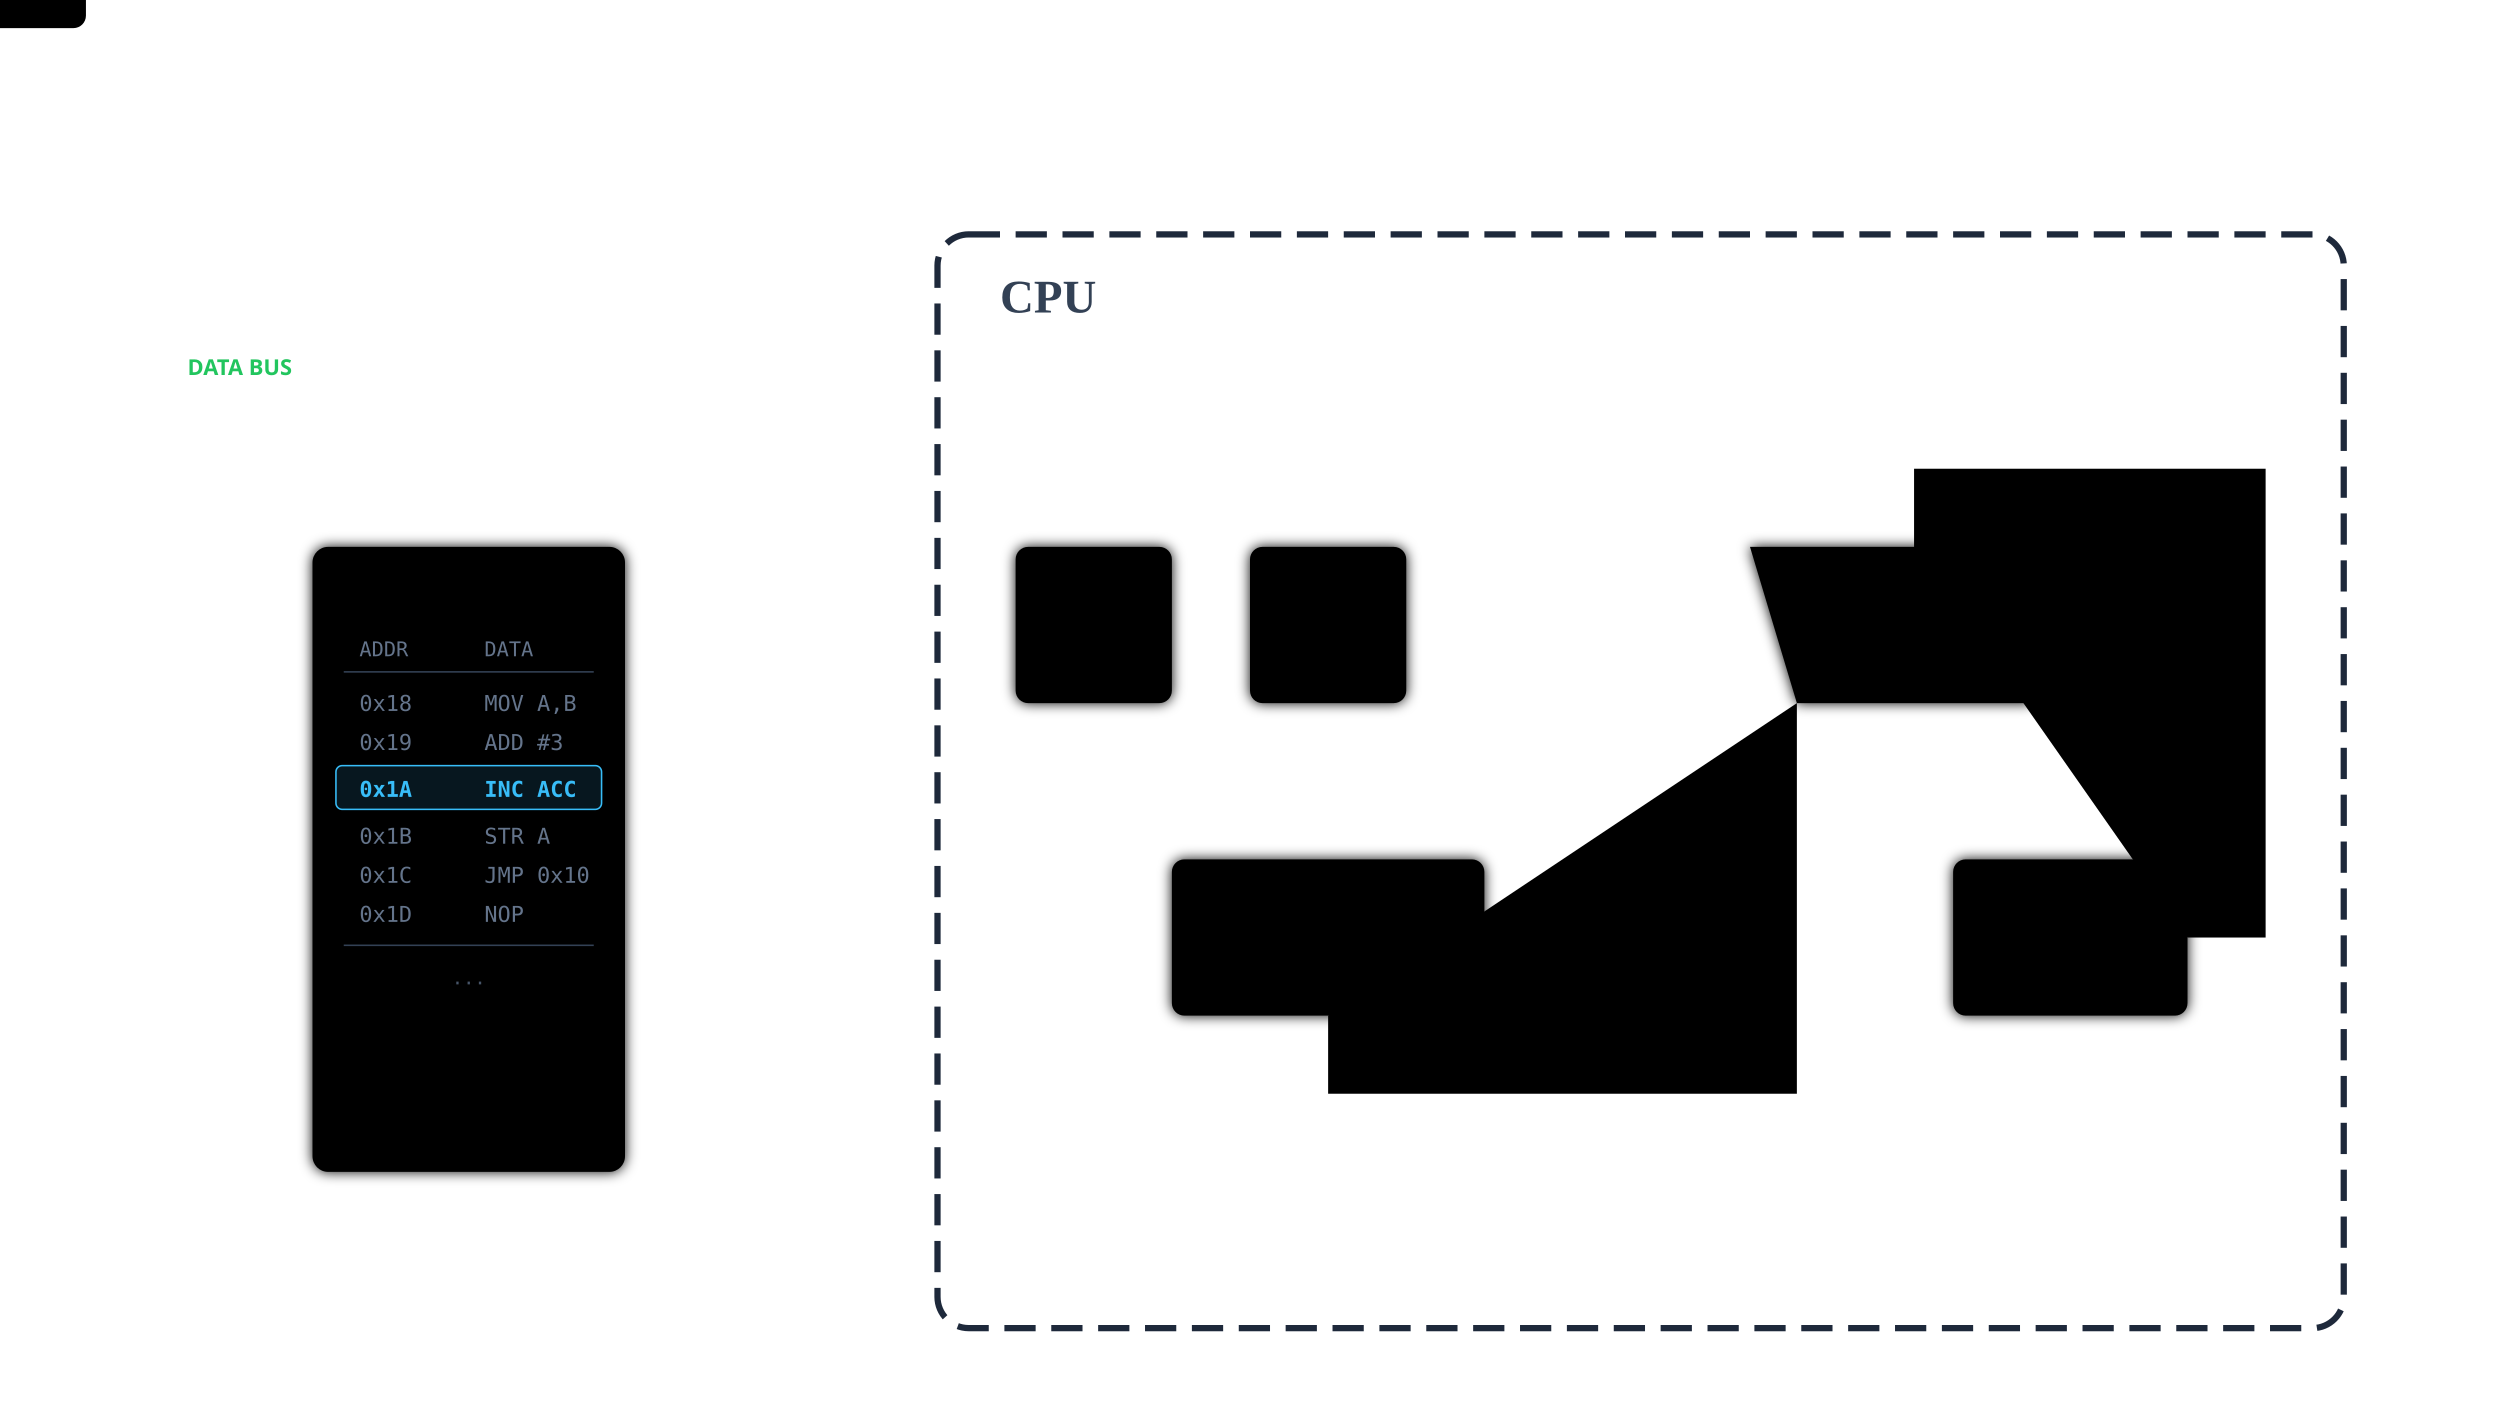
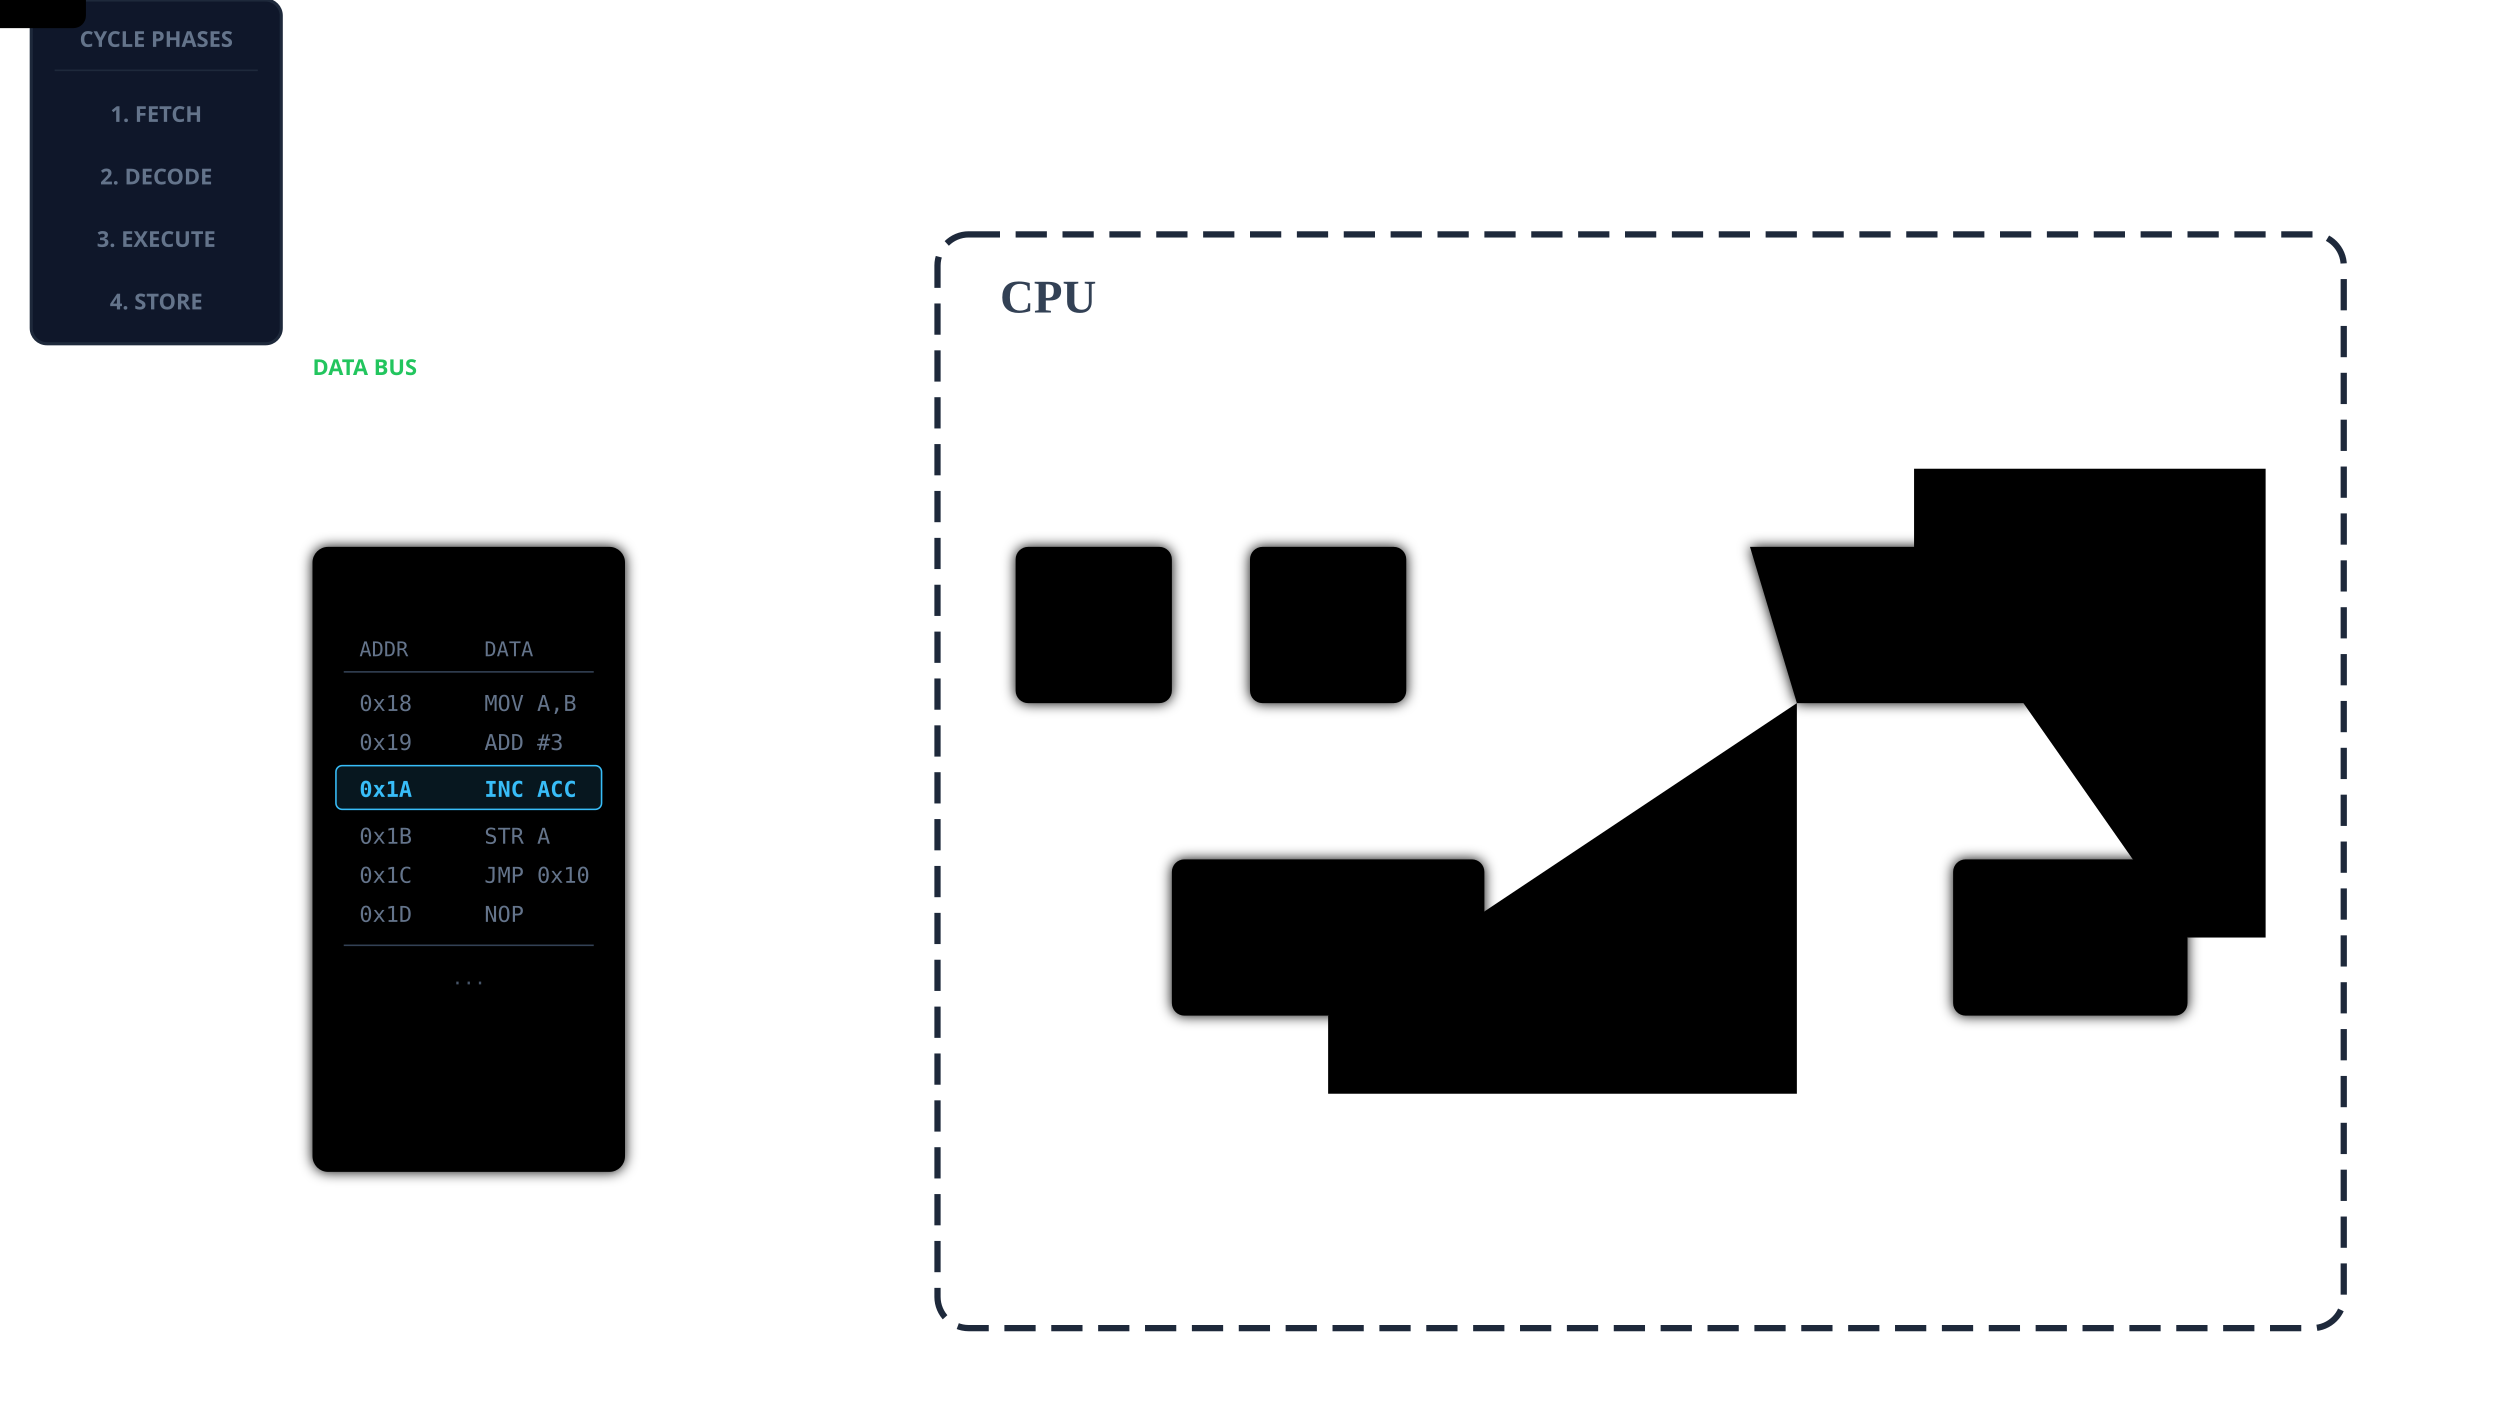
<svg xmlns="http://www.w3.org/2000/svg" id="main-svg" viewBox="0 0 1600 900" preserveAspectRatio="xMidYMid meet">
  <defs>
    <filter id="glow-blue">
      <feGaussianBlur stdDeviation="4" result="coloredBlur" />
      <feMerge>
        <feMergeNode in="coloredBlur" />
        <feMergeNode in="SourceGraphic" />
      </feMerge>
    </filter>
    <filter id="glow-pink">
      <feGaussianBlur stdDeviation="4" result="coloredBlur" />
      <feMerge>
        <feMergeNode in="coloredBlur" />
        <feMergeNode in="SourceGraphic" />
      </feMerge>
    </filter>
    <filter id="glow-yellow">
      <feGaussianBlur stdDeviation="4" result="coloredBlur" />
      <feMerge>
        <feMergeNode in="coloredBlur" />
        <feMergeNode in="SourceGraphic" />
      </feMerge>
    </filter>
+     <filter id="glow-green">
+       <feGaussianBlur stdDeviation="4" result="coloredBlur" />
+       <feMerge>
+         <feMergeNode in="coloredBlur" />
+         <feMergeNode in="SourceGraphic" />
+       </feMerge>
+     </filter>
  </defs>
+   <g id="phase-indicator" transform="translate(20, 0)">
+     <rect class="phase-box-bg" x="0" y="0" width="160" height="220" rx="10" fill="#0f172a" stroke="#1e293b" stroke-width="2" />
+     <text x="80" y="30" font-family="sans-serif" font-size="14" font-weight="bold" fill="#64748b" text-anchor="middle">CYCLE PHASES</text>
+     <line x1="15" y1="45" x2="145" y2="45" stroke="#1e293b" stroke-width="1" />
+     <g id="phase-ind-fetch" class="phase-item">
+       <rect id="phase-bg-fetch" x="10" y="55" width="140" height="35" rx="6" fill="transparent" stroke="transparent" stroke-width="2" />
+       <text id="phase-text-fetch" x="80" y="78" font-family="sans-serif" font-size="14" font-weight="bold" fill="#64748b" text-anchor="middle">1. FETCH</text>
+     </g>
+     <g id="phase-ind-decode" class="phase-item">
+       <rect id="phase-bg-decode" x="10" y="95" width="140" height="35" rx="6" fill="transparent" stroke="transparent" stroke-width="2" />
+       <text id="phase-text-decode" x="80" y="118" font-family="sans-serif" font-size="14" font-weight="bold" fill="#64748b" text-anchor="middle">2. DECODE</text>
+     </g>
+     <g id="phase-ind-execute" class="phase-item">
+       <rect id="phase-bg-execute" x="10" y="135" width="140" height="35" rx="6" fill="transparent" stroke="transparent" stroke-width="2" />
+       <text id="phase-text-execute" x="80" y="158" font-family="sans-serif" font-size="14" font-weight="bold" fill="#64748b" text-anchor="middle">3. EXECUTE</text>
+     </g>
+     <g id="phase-ind-store" class="phase-item">
+       <rect id="phase-bg-store" x="10" y="175" width="140" height="35" rx="6" fill="transparent" stroke="transparent" stroke-width="2" />
+       <text id="phase-text-store" x="80" y="198" font-family="sans-serif" font-size="14" font-weight="bold" fill="#64748b" text-anchor="middle">4. STORE</text>
+     </g>
+   </g>
  <path id="wire_bus_main" class="wire" d="M 100 250 L 950 250" />
-   <text x="120" y="240" fill="#22c55e" font-size="14" font-weight="bold" font-family="sans-serif">DATA BUS</text>
+   <text x="200" y="240" fill="#22c55e" font-size="14" font-weight="bold" font-family="sans-serif">DATA BUS</text>
  <path id="path_ram_out" class="wire" d="M 300 350 L 300 250" />
  <path id="path_ram_in" class="wire" d="M 300 250 L 300 350" />
  <path id="path_pc_out" class="wire" d="M 700 350 L 700 250" />
  <path id="path_ir_in" class="wire" d="M 850 250 L 850 350" />
  <path id="path_ir_cu" class="wire" d="M 850 450 L 850 550" />
  <path id="path_cu_alu" class="wire" d="M 850 650 L 850 700 L 1150 700 L 1150 450" />
  <path id="path_acc_alu" class="wire" d="M 1300 550 L 1300 450" />
  <path id="path_alu_acc" class="wire" d="M 1225 350 L 1225 300 L 1450 300 L 1450 600 L 1400 600" />
  <g id="node_ram" transform="translate(200, 350)">
    <rect class="comp-bg type-blue" width="200" height="400" rx="10" filter="url(#glow-blue)" />
    <text class="comp-label text-blue" x="100" y="35">RAM</text>
    <text x="30" y="70" font-family="monospace" font-size="13" fill="#64748b">ADDR</text>
    <text x="110" y="70" font-family="monospace" font-size="13" fill="#64748b">DATA</text>
    <line x1="20" y1="80" x2="180" y2="80" stroke="#334155" stroke-width="1" />
    <text x="30" y="105" font-family="monospace" font-size="14" fill="#64748b">0x18</text>
    <text x="110" y="105" font-family="monospace" font-size="14" fill="#64748b">MOV A,B</text>
    <text x="30" y="130" font-family="monospace" font-size="14" fill="#64748b">0x19</text>
    <text x="110" y="130" font-family="monospace" font-size="14" fill="#64748b">ADD #3</text>
    <rect id="ram_highlight" x="15" y="140" width="170" height="28" rx="4" fill="#38bdf820" stroke="#38bdf8" stroke-width="1" />
    <text x="30" y="160" font-family="monospace" font-size="14" fill="#38bdf8" font-weight="bold">0x1A</text>
    <text id="val_ram" x="110" y="160" font-family="monospace" font-size="14" fill="#38bdf8" font-weight="bold">INC ACC</text>
    <text x="30" y="190" font-family="monospace" font-size="14" fill="#64748b">0x1B</text>
    <text x="110" y="190" font-family="monospace" font-size="14" fill="#64748b">STR A</text>
    <text x="30" y="215" font-family="monospace" font-size="14" fill="#64748b">0x1C</text>
    <text x="110" y="215" font-family="monospace" font-size="14" fill="#64748b">JMP 0x10</text>
    <text x="30" y="240" font-family="monospace" font-size="14" fill="#64748b">0x1D</text>
    <text x="110" y="240" font-family="monospace" font-size="14" fill="#64748b">NOP</text>
    <line x1="20" y1="255" x2="180" y2="255" stroke="#334155" stroke-width="1" />
    <text x="100" y="280" font-family="monospace" font-size="12" fill="#475569" text-anchor="middle">...</text>
  </g>
  <rect x="600" y="150" width="900" height="700" rx="20" fill="none" stroke="#1e293b" stroke-width="4" stroke-dasharray="20 10" />
  <text x="640" y="200" fill="#334155" font-size="30" font-weight="bold">CPU</text>
  <g id="node_pc" transform="translate(650, 350)">
    <rect class="comp-bg type-blue" width="100" height="100" rx="8" filter="url(#glow-blue)" />
    <text class="comp-label text-blue" x="50" y="30">PC</text>
    <text id="val_pc" class="comp-val" x="50" y="70">0x1A</text>
  </g>
  <g id="node_ir" transform="translate(800, 350)">
    <rect class="comp-bg type-blue" width="100" height="100" rx="8" filter="url(#glow-blue)" />
    <text class="comp-label text-blue" x="50" y="30">IR</text>
    <text id="val_ir" class="comp-val" x="50" y="70">--</text>
  </g>
  <g id="node_cu" transform="translate(750, 550)">
    <rect class="comp-bg type-yellow" width="200" height="100" rx="8" filter="url(#glow-yellow)" />
    <text class="comp-label text-yellow" x="100" y="30">CONTROL</text>
    <text id="val_cu" class="comp-val" x="100" y="70">IDLE</text>
  </g>
  <g id="node_alu" transform="translate(1100, 350)">
    <path class="comp-bg type-pink" d="M 20 0 L 230 0 L 200 100 L 50 100 Z" filter="url(#glow-pink)" />
    <text class="comp-label text-pink" x="125" y="35">ALU</text>
    <text id="val_alu" class="comp-val" x="125" y="75">WAIT</text>
  </g>
  <g id="node_acc" transform="translate(1250, 550)">
    <rect class="comp-bg type-blue" width="150" height="100" rx="8" filter="url(#glow-blue)" />
    <text class="comp-label text-blue" x="75" y="30">ACC</text>
    <text id="val_acc" class="comp-val" x="75" y="70">05</text>
  </g>
  <g id="packet-grp">
    <rect class="packet-bg" x="-55" y="-18" width="110" height="36" rx="8" />
    <text id="packet-text" class="packet-text" x="0" y="1">DATA</text>
  </g>
</svg>
